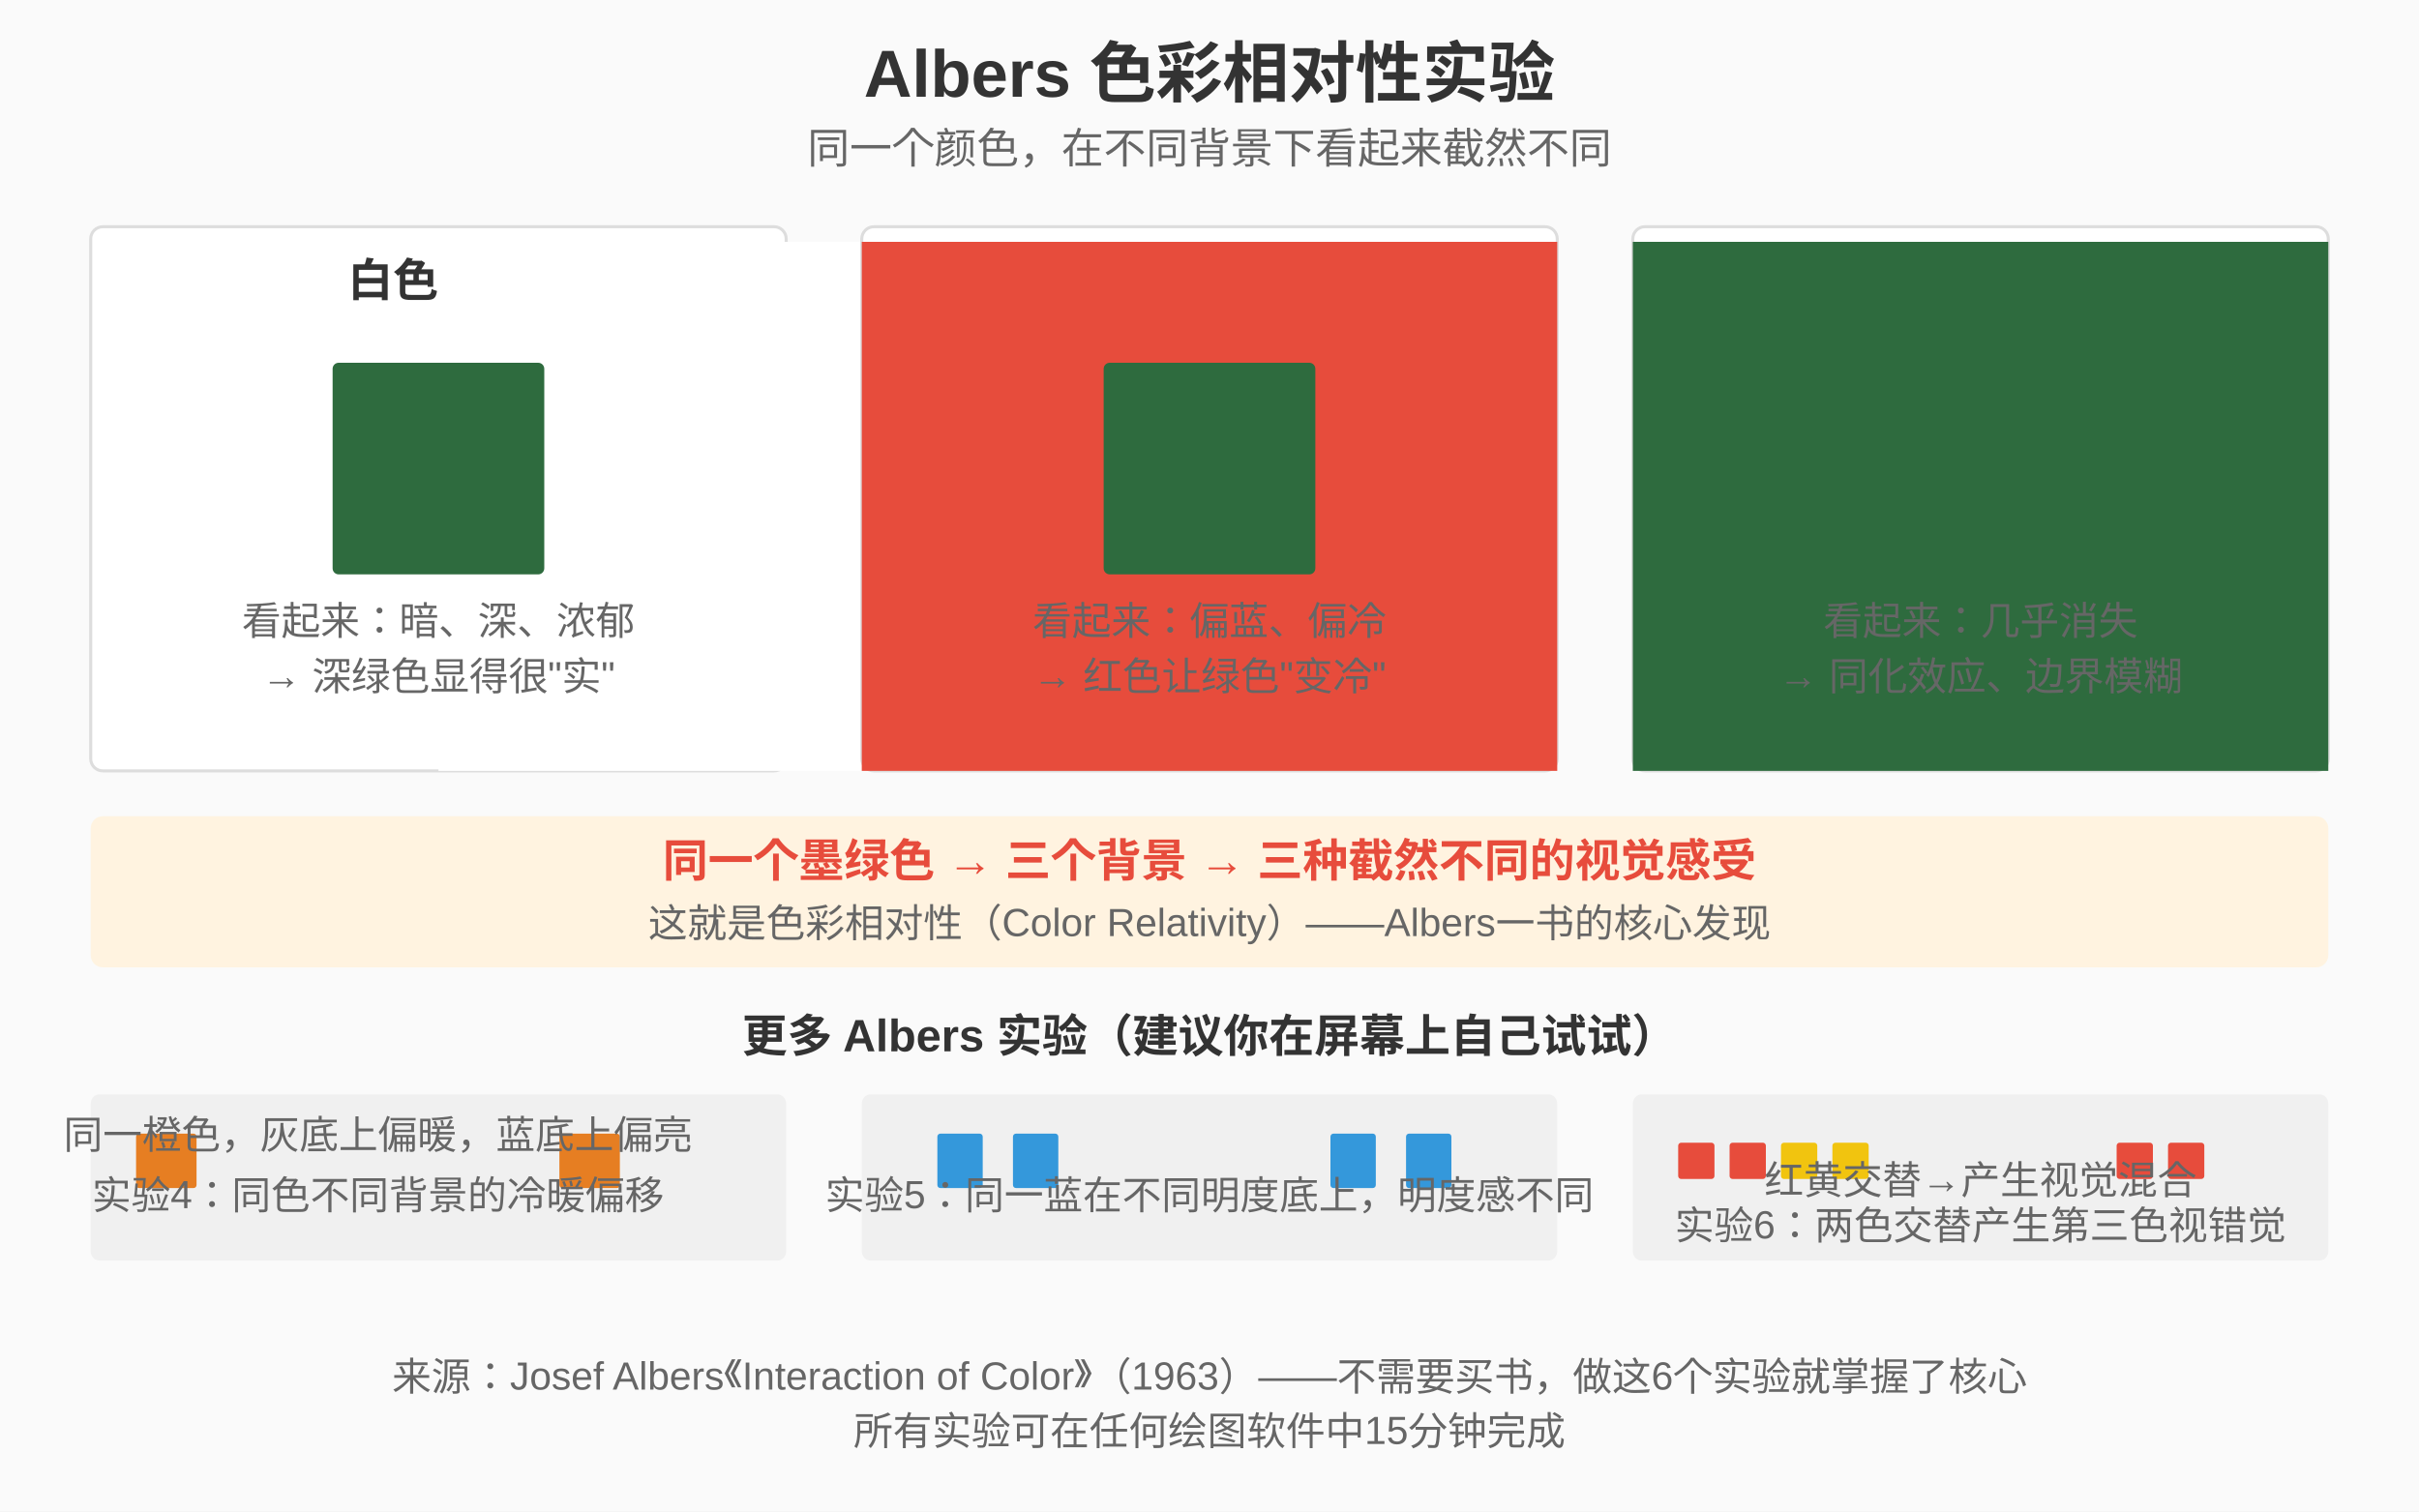
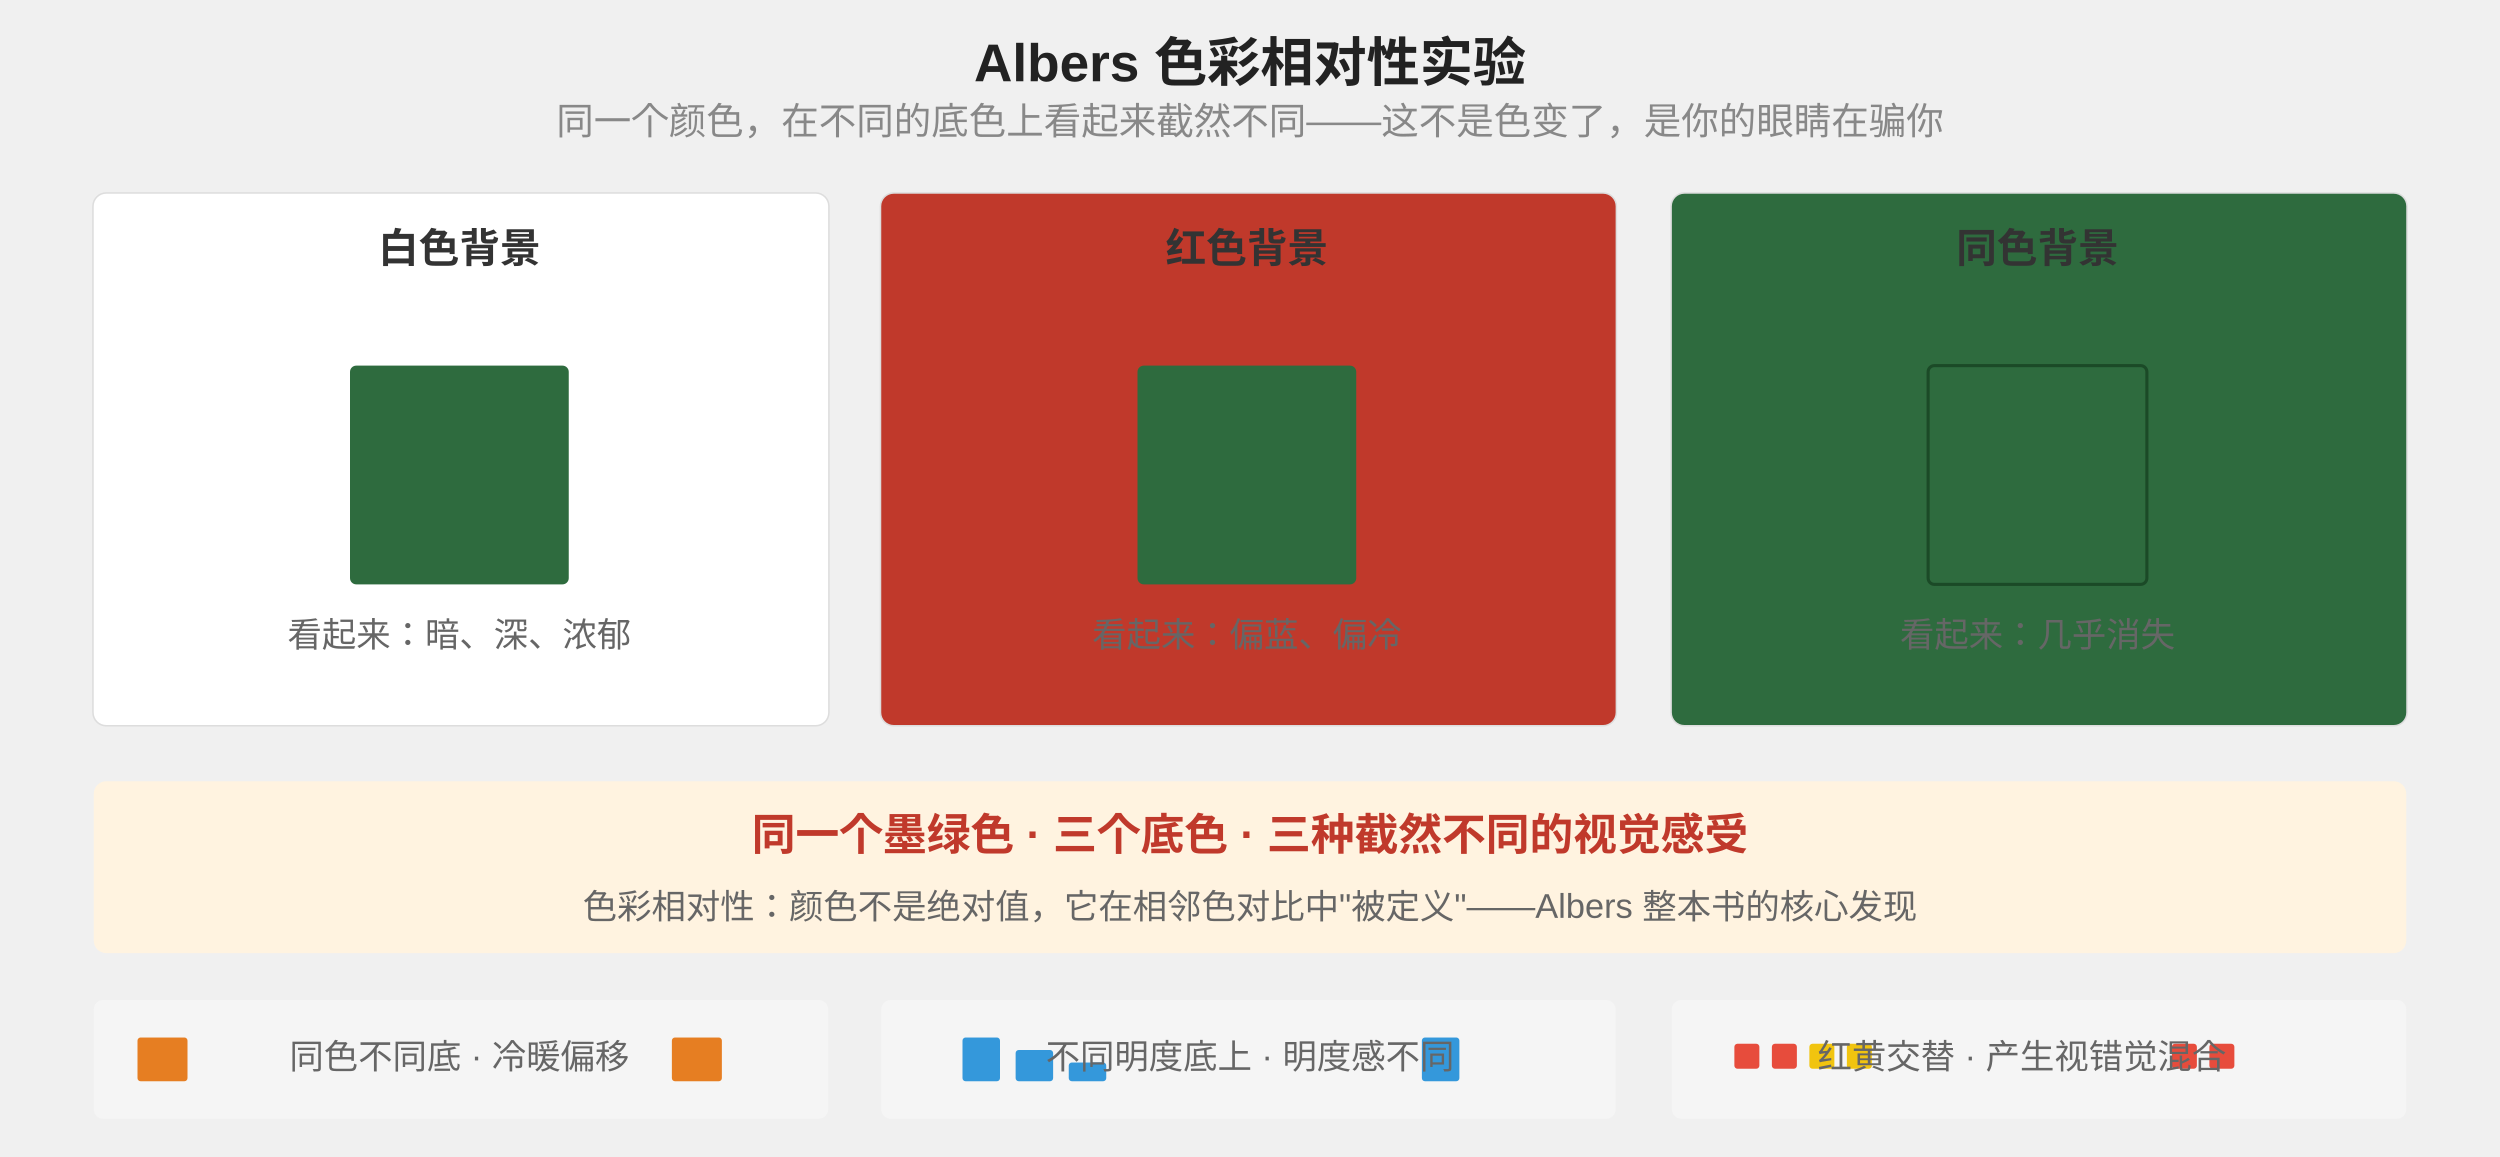
- <svg xmlns="http://www.w3.org/2000/svg" viewBox="0 0 800 500" width="800" height="500">
-   <defs>
-     <style>
-       text { font-family: 'PingFang SC','Microsoft YaHei',Arial,sans-serif; }
-       .title { font-size: 22px; font-weight: bold; fill: #333; }
-       .subtitle { font-size: 14px; fill: #666; }
-       .panel-label { font-size: 15px; font-weight: bold; fill: #333; }
-       .note { font-size: 13px; fill: #666; }
-       .big-note { font-size: 15px; font-weight: bold; fill: #E74C3C; }
-     </style>
-   </defs>
-   <rect width="800" height="500" fill="#FAFAFA" />
-   <text x="400" y="32" text-anchor="middle" class="title">Albers 色彩相对性实验</text>
-   <text x="400" y="54" text-anchor="middle" class="subtitle">同一个颜色，在不同背景下看起来截然不同</text>
-   <rect x="30" y="75" width="230" height="180" rx="4" fill="#FFF" stroke="#DDD" stroke-width="1" />
-   <text x="145" y="98" text-anchor="middle" class="panel-label">白色背景</text>
-   <rect x="145" y="80" width="230" height="175" fill="#FFFFFF" />
-   <rect x="110" y="120" width="70" height="70" rx="2" fill="#2E6B3E" />
-   <text x="145" y="210" text-anchor="middle" class="note">看起来：暗、深、浓郁</text>
-   <text x="145" y="228" text-anchor="middle" class="note" font-size="11" fill="#999">→ 深绿色显得很"实"</text>
-   <rect x="285" y="75" width="230" height="180" rx="4" fill="#FFF" stroke="#DDD" stroke-width="1" />
-   <text x="400" y="98" text-anchor="middle" class="panel-label">红色背景</text>
-   <rect x="285" y="80" width="230" height="175" fill="#E74C3C" />
-   <rect x="365" y="120" width="70" height="70" rx="2" fill="#2E6B3E" />
-   <text x="400" y="210" text-anchor="middle" class="note">看起来：偏蓝、偏冷</text>
-   <text x="400" y="228" text-anchor="middle" class="note" font-size="11" fill="#999">→ 红色让绿色"变冷"</text>
-   <rect x="540" y="75" width="230" height="180" rx="4" fill="#FFF" stroke="#DDD" stroke-width="1" />
-   <text x="655" y="98" text-anchor="middle" class="panel-label">同色背景</text>
-   <rect x="540" y="80" width="230" height="175" fill="#2E6B3E" />
-   <rect x="620" y="120" width="70" height="70" rx="2" fill="#2E6B3E" />
-   <text x="655" y="210" text-anchor="middle" class="note">看起来：几乎消失</text>
-   <text x="655" y="228" text-anchor="middle" class="note" font-size="11" fill="#999">→ 同化效应、边界模糊</text>
-   <rect x="30" y="270" width="740" height="50" rx="4" fill="#FFF3E0" />
-   <text x="400" y="290" text-anchor="middle" class="big-note">同一个墨绿色 → 三个背景 → 三种截然不同的视觉感受</text>
-   <text x="400" y="310" text-anchor="middle" class="note">这就是色彩相对性（Color Relativity）——Albers一书的核心发现</text>
-   <text x="400" y="348" text-anchor="middle" class="panel-label">更多 Albers 实验（建议你在屏幕上自己试试）</text>
-   <rect x="30" y="362" width="230" height="55" rx="3" fill="#F0F0F0" />
-   <rect x="45" y="375" width="20" height="18" rx="1" fill="#E67E22" />
-   <rect x="185" y="375" width="20" height="18" rx="1" fill="#E67E22" />
-   <text x="125" y="380" text-anchor="middle" class="note" font-size="11">同一橙色，灰底上偏暖，蓝底上偏亮</text>
-   <text x="125" y="400" text-anchor="middle" class="note" font-size="10" fill="#999">实验4：同色不同背景的冷暖偏移</text>
-   <rect x="285" y="362" width="230" height="55" rx="3" fill="#F0F0F0" />
-   <rect x="310" y="375" width="15" height="18" rx="1" fill="#3498DB" />
-   <rect x="335" y="375" width="15" height="18" rx="1" fill="#3498DB" />
-   <rect x="440" y="375" width="15" height="18" rx="1" fill="#3498DB" />
-   <rect x="465" y="375" width="15" height="18" rx="1" fill="#3498DB" />
-   <text x="400" y="400" text-anchor="middle" class="note" font-size="10" fill="#999">实验5：同一蓝在不同明度底上，明度感不同</text>
-   <rect x="540" y="362" width="230" height="55" rx="3" fill="#F0F0F0" />
-   <rect x="555" y="378" width="12" height="12" rx="1" fill="#E74C3C" />
-   <rect x="572" y="378" width="12" height="12" rx="1" fill="#E74C3C" />
-   <rect x="589" y="378" width="12" height="12" rx="1" fill="#F1C40F" />
-   <rect x="606" y="378" width="12" height="12" rx="1" fill="#F1C40F" />
-   <rect x="700" y="378" width="12" height="12" rx="1" fill="#E74C3C" />
-   <rect x="717" y="378" width="12" height="12" rx="1" fill="#E74C3C" />
-   <text x="655" y="395" text-anchor="middle" class="note" font-size="11">红黄交替→产生视觉混合</text>
-   <text x="655" y="410" text-anchor="middle" class="note" font-size="10" fill="#999">实验6：两色交替产生第三色视错觉</text>
-   <text x="400" y="460" text-anchor="middle" class="note" font-size="12">来源：Josef Albers《Interaction of Color》（1963）——不需要买书，做这6个实验就掌握了核心</text>
-   <text x="400" y="478" text-anchor="middle" class="note" font-size="11" fill="#999">所有实验可在任何绘图软件中15分钟完成</text>
+ <svg xmlns="http://www.w3.org/2000/svg" viewBox="0 0 800 370" width="800" height="370">
+   <style>
+     text { font-family: 'PingFang SC','Microsoft YaHei',Arial,sans-serif; }
+     .title { font-size: 17px; font-weight: bold; fill: #222; }
+     .subtitle { font-size: 12px; fill: #888; }
+     .panel-label { font-size: 13px; font-weight: bold; fill: #333; }
+     .note { font-size: 11px; fill: #666; }
+     .big-note { font-size: 14px; font-weight: bold; fill: #C0392B; }
+   </style>
+   <text x="400" y="26" class="title" text-anchor="middle">Albers 色彩相对性实验</text>
+   <text x="400" y="43" class="subtitle" text-anchor="middle">同一个颜色，在不同的底色上看起来截然不同——这不是色变了，是你的眼睛在骗你</text>
+   <g transform="translate(30, 62)">
+     <rect x="0" y="0" width="235" height="170" fill="#fafafa" stroke="#ddd" stroke-width="1" rx="4" />
+     <rect x="0" y="0" width="235" height="170" fill="#FFFFFF" rx="4" />
+     <text x="117" y="22" text-anchor="middle" class="panel-label" fill="#333" font-weight="bold">白色背景</text>
+     <rect x="82" y="55" width="70" height="70" rx="2" fill="#2E6B3E" />
+     <text x="117" y="145" text-anchor="middle" class="note">看起来：暗、深、浓郁</text>
+   </g>
+   <g transform="translate(282, 62)">
+     <rect x="0" y="0" width="235" height="170" fill="#fafafa" stroke="#ddd" stroke-width="1" rx="4" />
+     <rect x="0" y="0" width="235" height="170" fill="#C0392B" rx="4" />
+     <text x="117" y="22" text-anchor="middle" class="panel-label" fill="#FFF">红色背景</text>
+     <rect x="82" y="55" width="70" height="70" rx="2" fill="#2E6B3E" />
+     <text x="117" y="145" text-anchor="middle" class="note" fill="#F5B7B1">看起来：偏蓝、偏冷</text>
+   </g>
+   <g transform="translate(535, 62)">
+     <rect x="0" y="0" width="235" height="170" fill="#fafafa" stroke="#ddd" stroke-width="1" rx="4" />
+     <rect x="0" y="0" width="235" height="170" fill="#2E6B3E" rx="4" />
+     <text x="117" y="22" text-anchor="middle" class="panel-label" fill="#FFF">同色背景</text>
+     <rect x="82" y="55" width="70" height="70" rx="2" fill="#2E6B3E" stroke="#1B4A27" stroke-width="1" />
+     <text x="117" y="145" text-anchor="middle" class="note" fill="#A8C9B0">看起来：几乎消失</text>
+   </g>
+   <rect x="30" y="250" width="740" height="55" rx="4" fill="#FFF3E0" />
+   <text x="400" y="272" text-anchor="middle" class="big-note">同一个墨绿色 · 三个底色 · 三种截然不同的视觉感受</text>
+   <text x="400" y="294" text-anchor="middle" class="note">色彩相对性：颜色不是绝对值，它在相邻色对比中"被定义"——Albers 整本书的核心发现</text>
+   <g transform="translate(30, 320)">
+     <rect x="0" y="0" width="235" height="38" rx="3" fill="#F5F5F5" />
+     <rect x="14" y="12" width="16" height="14" rx="1" fill="#E67E22" />
+     <rect x="185" y="12" width="16" height="14" rx="1" fill="#E67E22" />
+     <text x="117" y="22" text-anchor="middle" class="note" font-size="10">同色不同底 · 冷暖偏移</text>
+     <rect x="252" y="0" width="235" height="38" rx="3" fill="#F5F5F5" />
+     <rect x="278" y="12" width="12" height="14" rx="1" fill="#3498DB" />
+     <rect x="295" y="16" width="12" height="10" rx="1" fill="#3498DB" />
+     <rect x="312" y="20" width="12" height="6" rx="1" fill="#3498DB" />
+     <rect x="425" y="12" width="12" height="14" rx="1" fill="#3498DB" />
+     <text x="370" y="22" text-anchor="middle" class="note" font-size="10">不同明度底上 · 明度感不同</text>
+     <rect x="505" y="0" width="235" height="38" rx="3" fill="#F5F5F5" />
+     <rect x="525" y="14" width="8" height="8" rx="1" fill="#E74C3C" />
+     <rect x="537" y="14" width="8" height="8" rx="1" fill="#E74C3C" />
+     <rect x="549" y="14" width="8" height="8" rx="1" fill="#F1C40F" />
+     <rect x="561" y="14" width="8" height="8" rx="1" fill="#F1C40F" />
+     <rect x="665" y="14" width="8" height="8" rx="1" fill="#E74C3C" />
+     <rect x="677" y="14" width="8" height="8" rx="1" fill="#E74C3C" />
+     <text x="617" y="22" text-anchor="middle" class="note" font-size="10">红黄交替 · 产生视错觉混合</text>
+   </g>
</svg>
